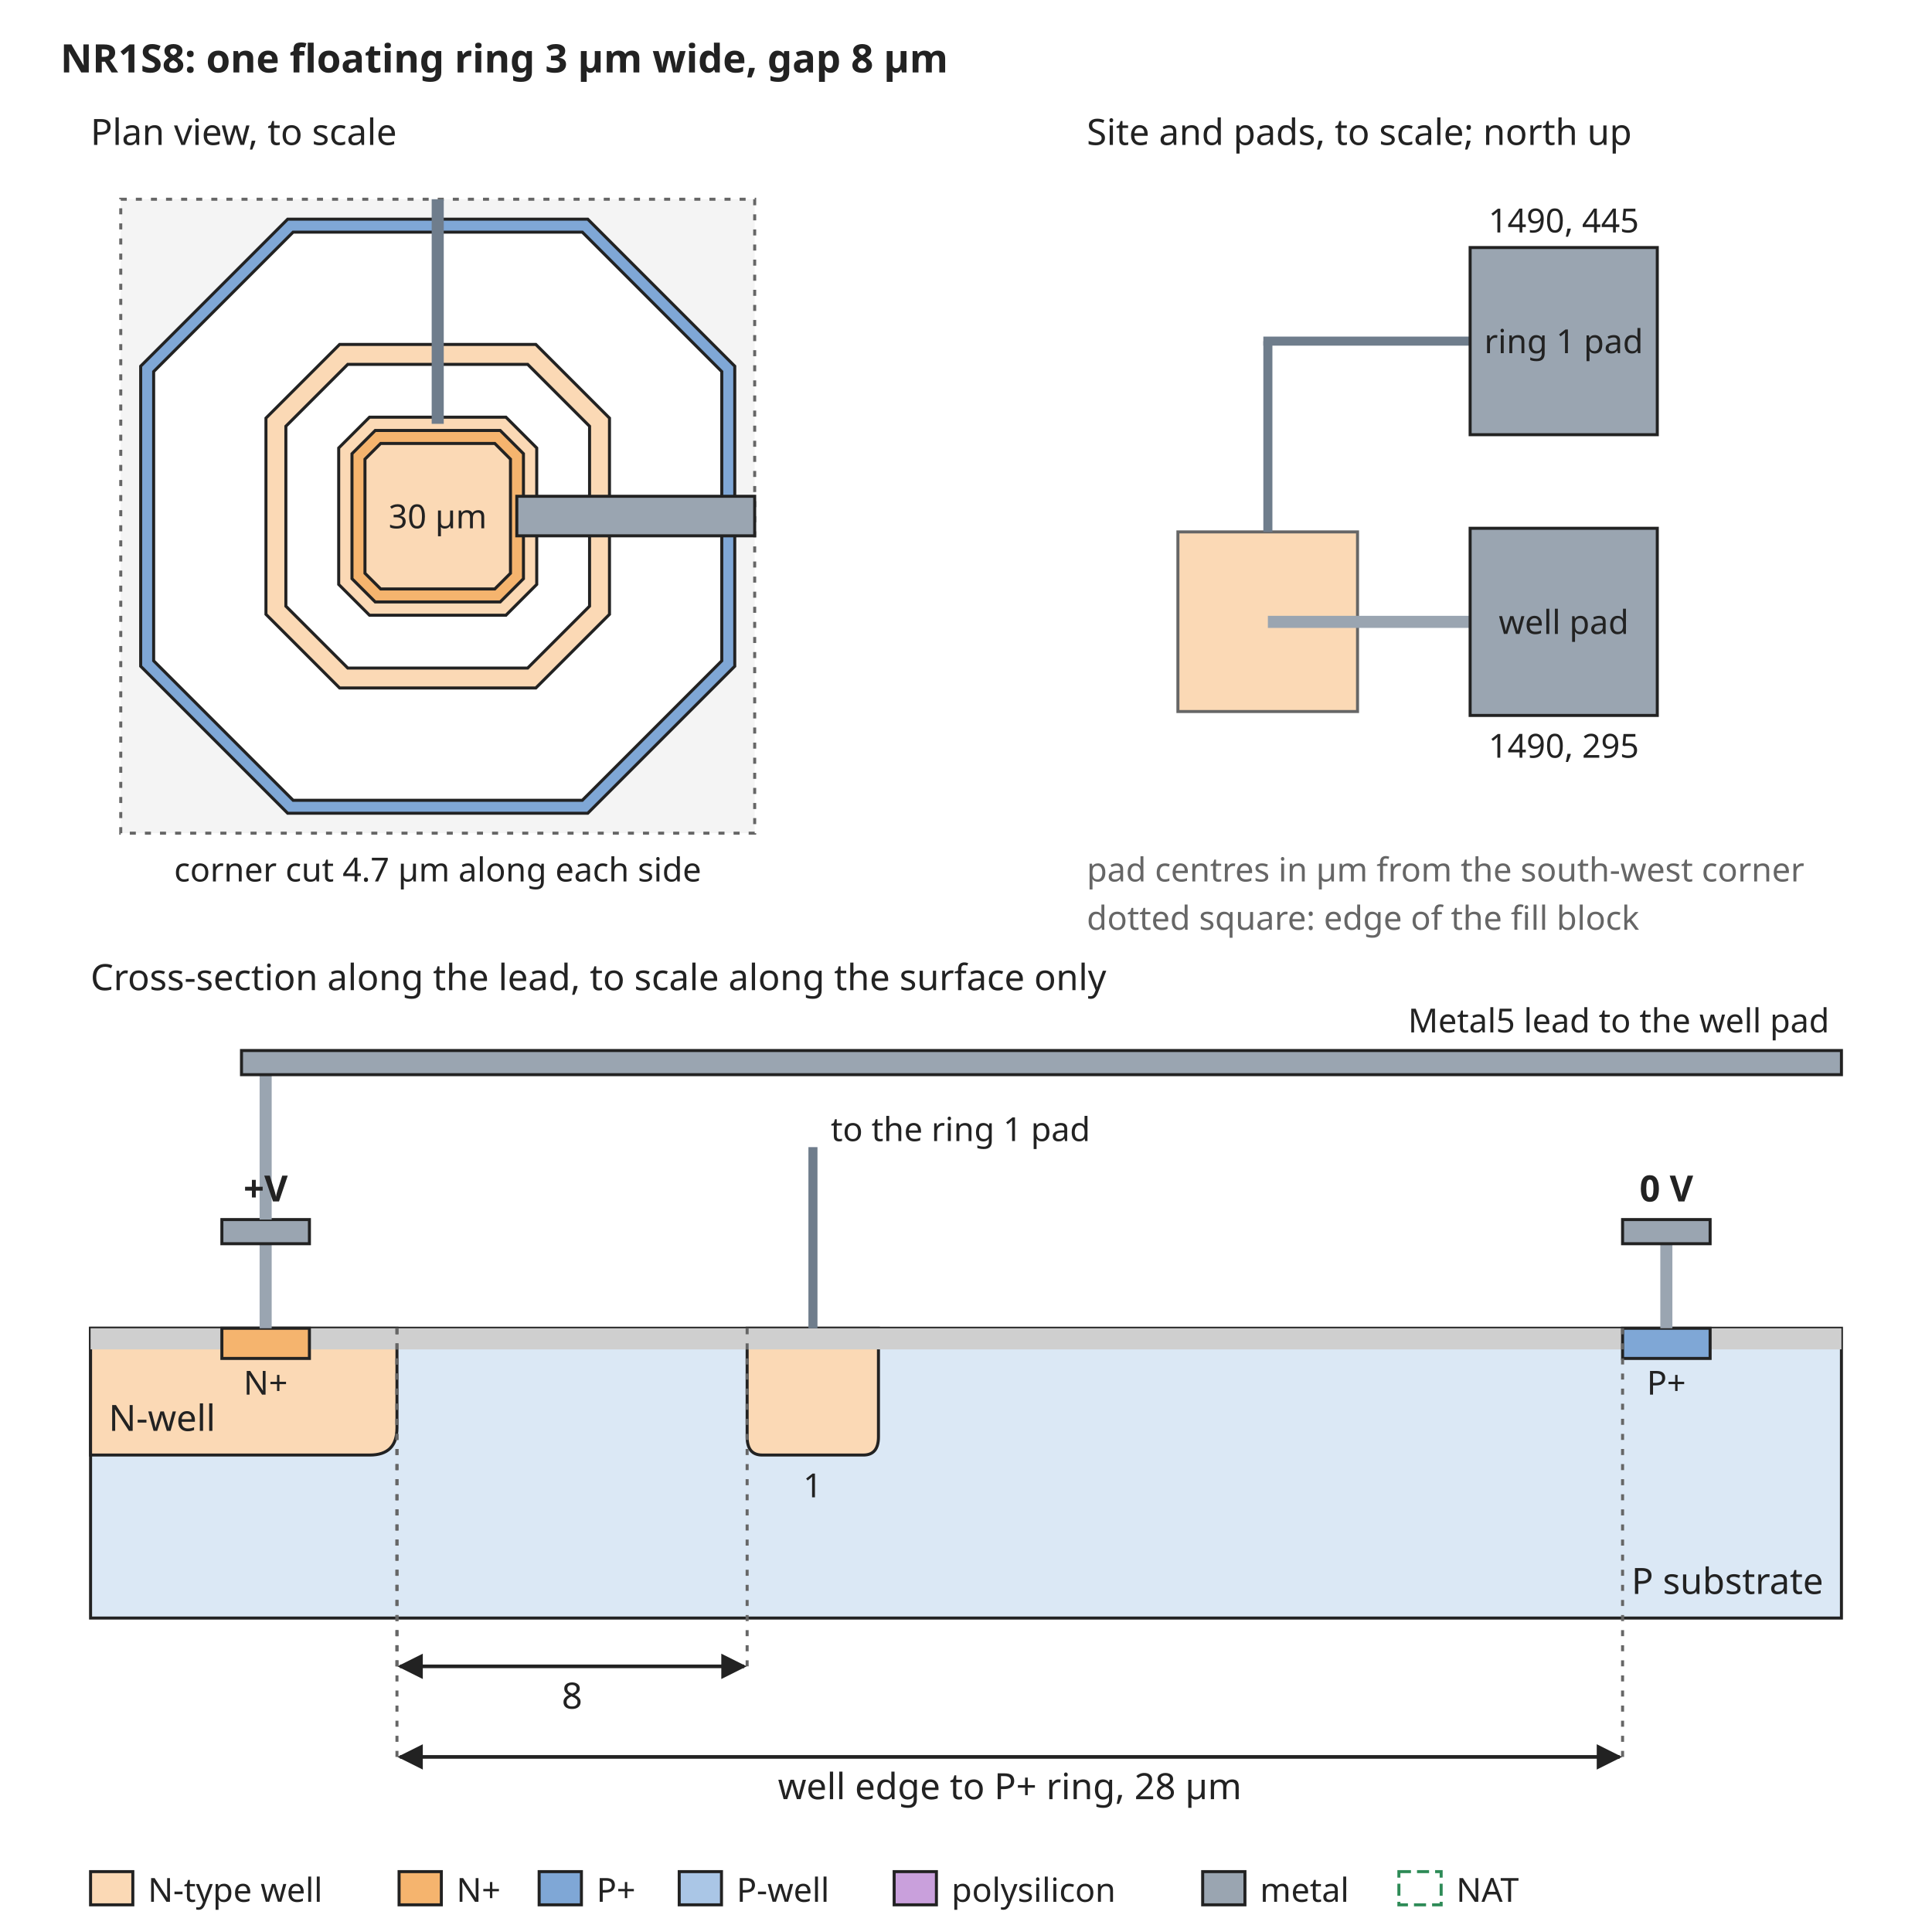
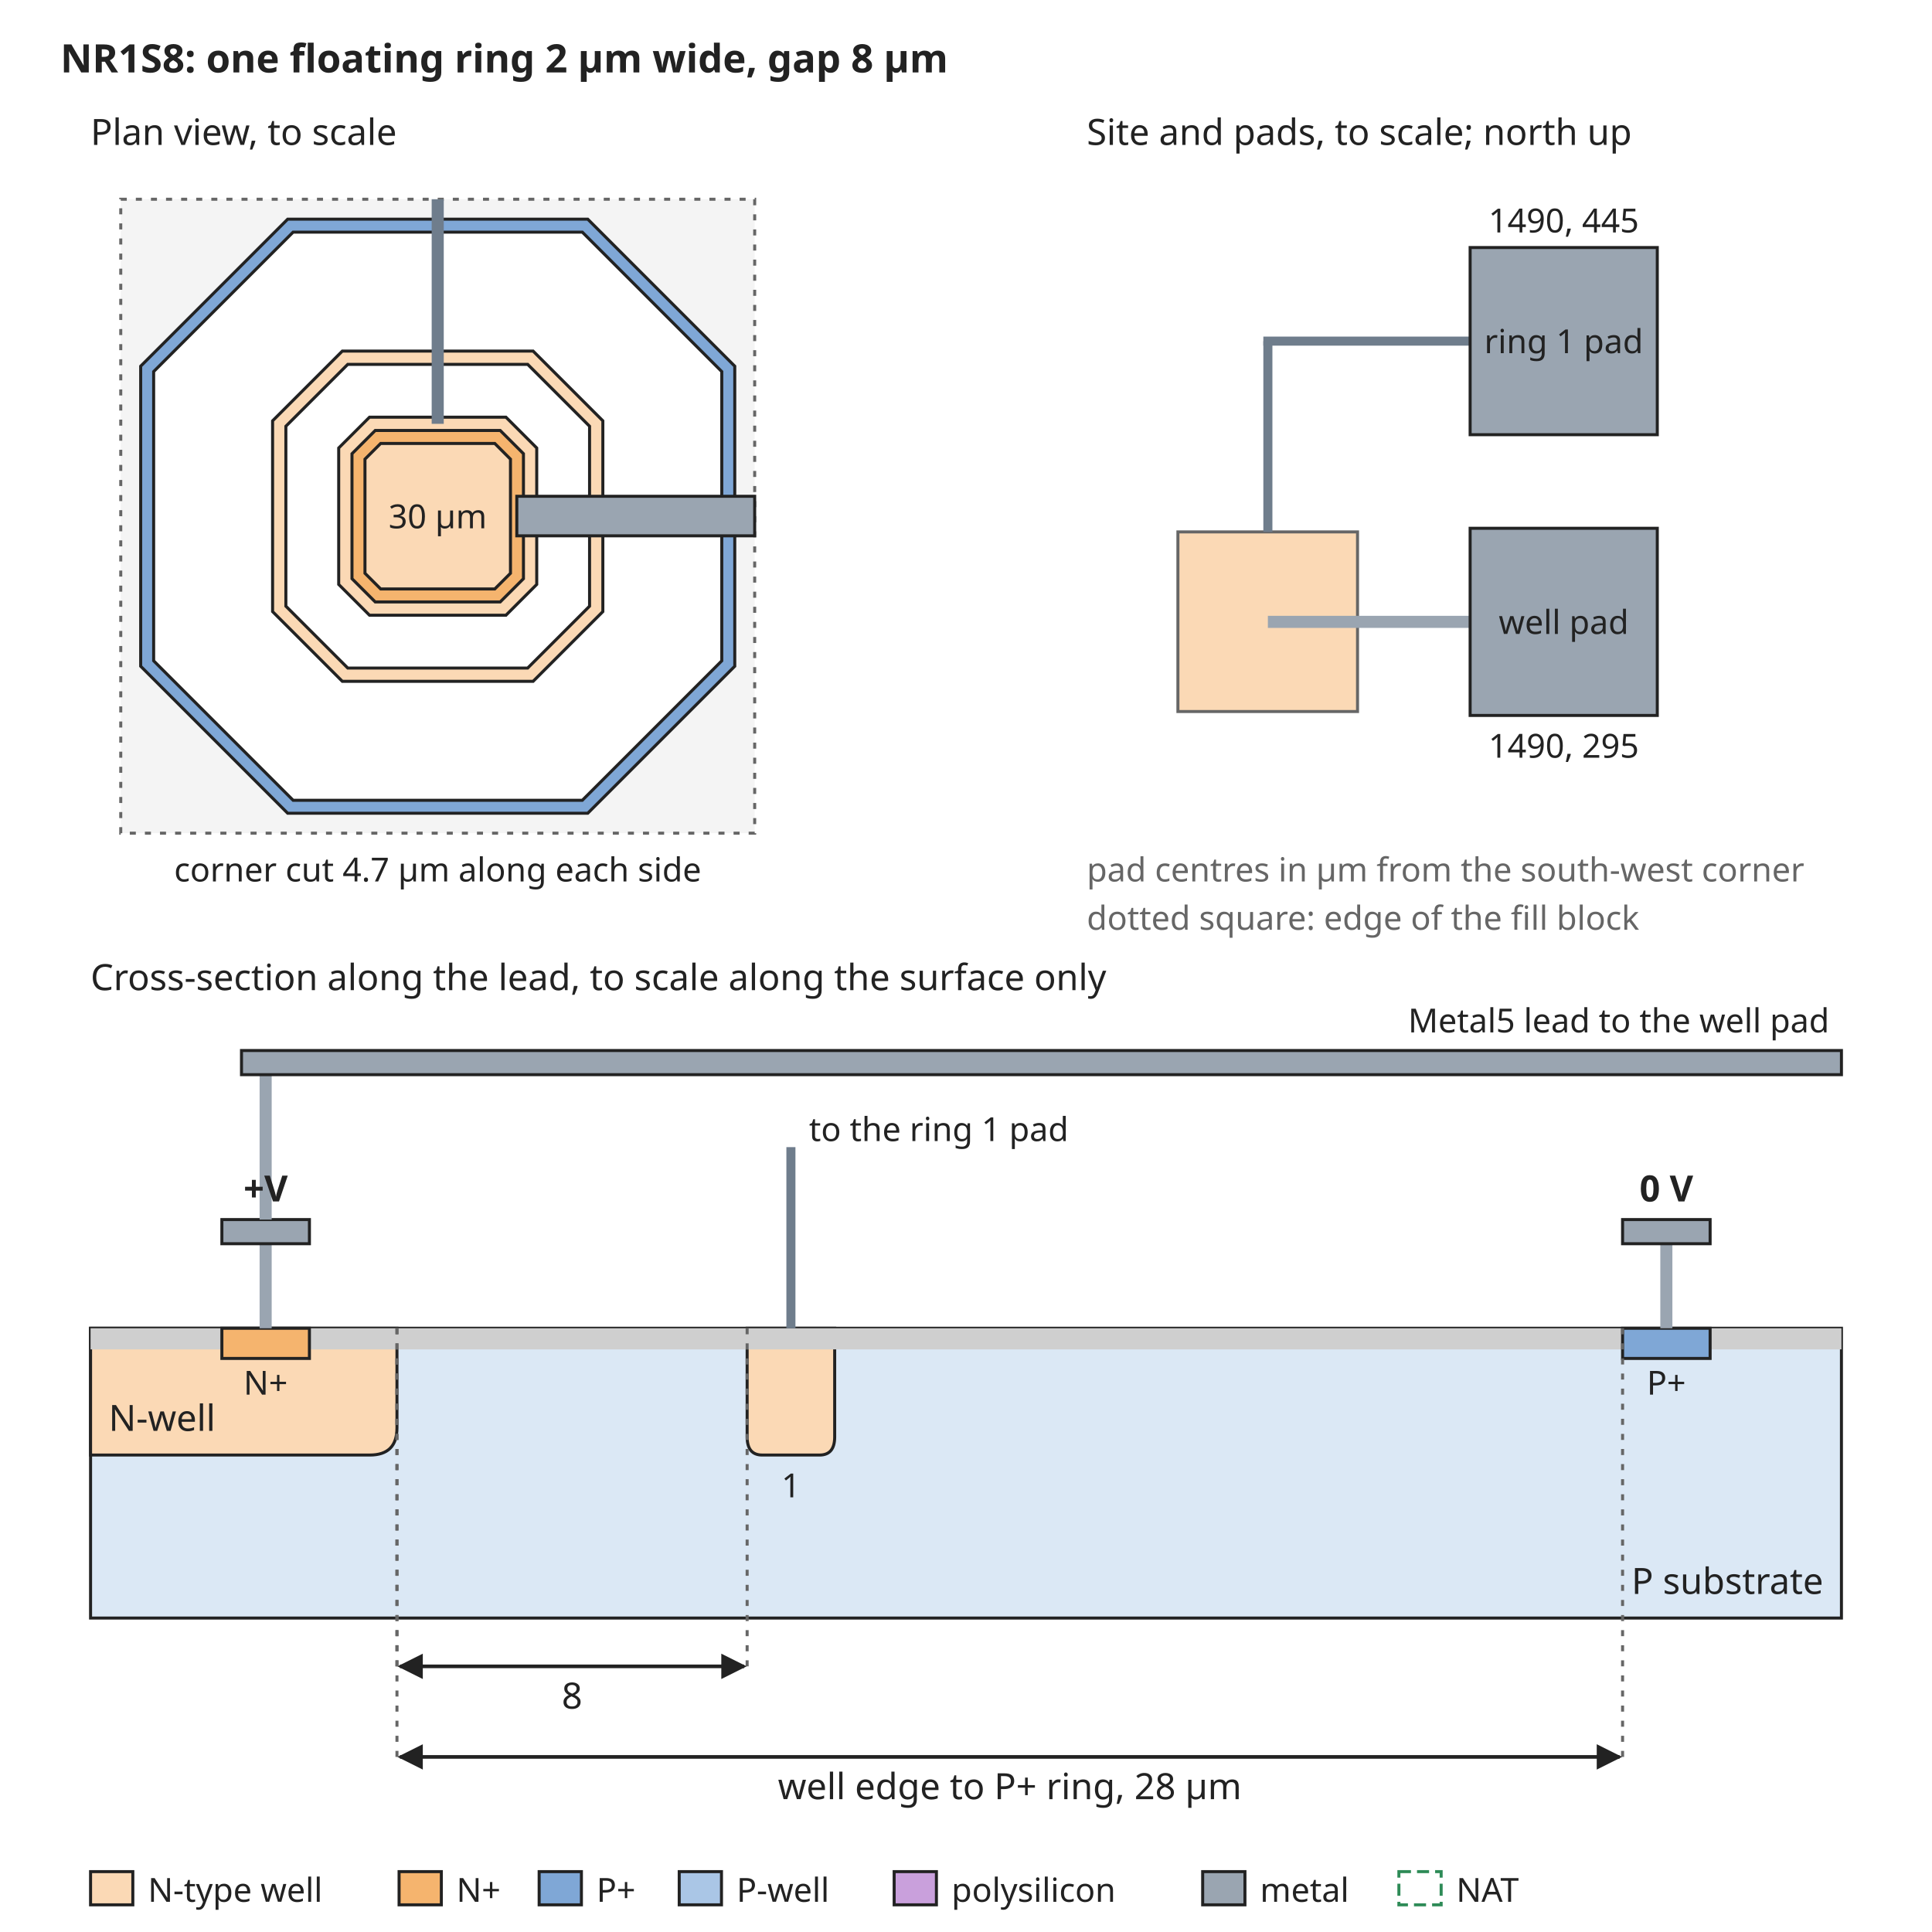
<svg xmlns="http://www.w3.org/2000/svg" width="640" height="640" viewBox="0 0 640 640" font-family="sans-serif" font-size="13">
  <rect width="640" height="640" fill="white" />
  <defs>
    <marker id="arrow" viewBox="0 0 10 10" refX="9" refY="5" markerWidth="7" markerHeight="7" orient="auto-start-reverse">
      <path d="M0,0 L10,5 L0,10 z" fill="#222222" />
    </marker>
  </defs>
-   <text x="20" y="24" text-anchor="start" font-size="13" font-weight="bold" fill="#222222">NR1S8: one floating ring 3 µm wide, gap 8 µm</text>
+   <text x="20" y="24" text-anchor="start" font-size="13" font-weight="bold" fill="#222222">NR1S8: one floating ring 2 µm wide, gap 8 µm</text>
  <rect x="40" y="66" width="210" height="210" rx="0" fill="#f4f4f4" stroke="#666666" stroke-dasharray="2 3" />
  <path d="M95.3,72.6 L194.7,72.6 L243.4,121.3 L243.4,220.7 L194.7,269.4 L95.3,269.4 L46.6,220.7 L46.6,121.3 Z" fill="#7fa7d6" stroke="#222222" stroke-width="1" />
  <path d="M97.1,76.9 L192.9,76.9 L239.1,123.1 L239.1,218.9 L192.9,265.1 L97.1,265.1 L50.9,218.9 L50.9,123.1 Z" fill="white" stroke="#222222" stroke-width="1" />
-   <path d="M112.5,114.1 L177.5,114.1 L201.9,138.5 L201.9,203.5 L177.5,227.9 L112.5,227.9 L88.1,203.5 L88.1,138.5 Z" fill="#fbd9b5" stroke="#222222" stroke-width="1" />
+   <path d="M113.4,116.3 L176.6,116.3 L199.7,139.4 L199.7,202.6 L176.6,225.7 L113.4,225.7 L90.3,202.6 L90.3,139.4 Z" fill="#fbd9b5" stroke="#222222" stroke-width="1" />
  <path d="M115.2,120.7 L174.8,120.7 L195.3,141.2 L195.3,200.8 L174.8,221.3 L115.2,221.3 L94.7,200.8 L94.7,141.2 Z" fill="white" stroke="#222222" stroke-width="1" />
  <path d="M122.4,138.2 L167.6,138.2 L177.8,148.4 L177.8,193.6 L167.6,203.8 L122.4,203.8 L112.2,193.6 L112.2,148.4 Z" fill="#fbd9b5" stroke="#222222" stroke-width="1" />
  <path d="M124.3,142.6 L165.7,142.6 L173.4,150.3 L173.4,191.7 L165.7,199.4 L124.3,199.4 L116.6,191.7 L116.6,150.3 Z" fill="#f5b46e" stroke="#222222" stroke-width="1" />
  <path d="M126.1,146.9 L163.9,146.9 L169.1,152.1 L169.1,189.9 L163.9,195.1 L126.1,195.1 L120.9,189.9 L120.9,152.1 Z" fill="#fbd9b5" stroke="#222222" stroke-width="1" />
  <rect x="143" y="66" width="4" height="74.4" rx="0" fill="#6f7d8c" stroke="none" />
  <text x="145" y="175" text-anchor="middle" font-size="11" font-weight="normal" fill="#222222">30 µm</text>
  <rect x="171.2" y="164.4" width="78.8" height="13.1" rx="0" fill="#9aa5b1" stroke="#222222" />
  <text x="30" y="48" text-anchor="start" font-size="12" font-weight="normal" fill="#222222">Plan view, to scale</text>
  <text x="145" y="292" text-anchor="middle" font-size="11" font-weight="normal" fill="#222222">corner cut 4.7 µm along each side</text>
  <text x="360" y="48" text-anchor="start" font-size="12" font-weight="normal" fill="#222222">Site and pads, to scale; north up</text>
  <rect x="390.2" y="176.2" width="59.5" height="59.5" rx="0" fill="#fbd9b5" stroke="#666666" />
  <rect x="420" y="204" width="67.0" height="4" rx="0" fill="#9aa5b1" stroke="none" />
  <rect x="487.0" y="175.0" width="62.0" height="62.0" rx="0" fill="#9aa5b1" stroke="#222222" />
  <text x="518.0" y="210" text-anchor="middle" font-size="11" font-weight="normal" fill="#222222">well pad</text>
  <text x="518.0" y="251.0" text-anchor="middle" font-size="11" font-weight="normal" fill="#222222">1490, 295</text>
  <rect x="418.5" y="113.0" width="3" height="63.2" rx="0" fill="#6f7d8c" stroke="none" />
  <rect x="418.5" y="111.5" width="68.5" height="3" rx="0" fill="#6f7d8c" stroke="none" />
  <rect x="487.0" y="82.0" width="62.0" height="62.0" rx="0" fill="#9aa5b1" stroke="#222222" />
  <text x="518.0" y="117.0" text-anchor="middle" font-size="11" font-weight="normal" fill="#222222">ring 1 pad</text>
  <text x="518.0" y="77.0" text-anchor="middle" font-size="11" font-weight="normal" fill="#222222">1490, 445</text>
  <text x="360" y="292" text-anchor="start" font-size="11" font-weight="normal" fill="#666666">pad centres in µm from the south-west corner</text>
  <text x="360" y="308" text-anchor="start" font-size="11" font-weight="normal" fill="#666666">dotted square: edge of the fill block</text>
  <text x="30" y="328" text-anchor="start" font-size="12" font-weight="normal" fill="#222222">Cross-section along the lead, to scale along the surface only</text>
  <rect x="30" y="440" width="580" height="96" rx="0" fill="#dbe8f5" stroke="#222222" />
  <path d="M30.0,440 L30.0,482 L122.5,482 Q131.5,482 131.5,473 L131.5,440 Z" fill="#fbd9b5" stroke="#222222" />
  <text x="36" y="474" text-anchor="start" font-size="12" font-weight="normal" fill="#222222">N-well</text>
-   <path d="M247.5,440 L247.5,476 Q247.5,482 252.5,482 L286.0,482 Q291.0,482 291.0,476 L291.0,440 Z" fill="#fbd9b5" stroke="#222222" />
-   <text x="269.2" y="496" text-anchor="middle" font-size="11" font-weight="normal" fill="#222222">1</text>
+   <path d="M247.5,440 L247.5,476 Q247.5,482 252.5,482 L271.5,482 Q276.5,482 276.5,476 L276.5,440 Z" fill="#fbd9b5" stroke="#222222" />
+   <text x="262.0" y="496" text-anchor="middle" font-size="11" font-weight="normal" fill="#222222">1</text>
  <rect x="30.0" y="440" width="43.5" height="7" rx="0" fill="#cfcfcf" stroke="none" />
  <rect x="102.5" y="440" width="435.0" height="7" rx="0" fill="#cfcfcf" stroke="none" />
  <rect x="566.5" y="440" width="43.5" height="7" rx="0" fill="#cfcfcf" stroke="none" />
  <rect x="73.5" y="440" width="29.0" height="10" rx="0" fill="#f5b46e" stroke="#222222" />
  <rect x="537.5" y="440" width="29.0" height="10" rx="0" fill="#7fa7d6" stroke="#222222" />
  <text x="88.0" y="462" text-anchor="middle" font-size="11" font-weight="normal" fill="#222222">N+</text>
  <text x="552.0" y="462" text-anchor="middle" font-size="11" font-weight="normal" fill="#222222">P+</text>
  <text x="604" y="528" text-anchor="end" font-size="12" font-weight="normal" fill="#222222">P substrate</text>
  <rect x="86.0" y="412" width="4" height="28" rx="0" fill="#9aa5b1" stroke="none" />
  <rect x="73.5" y="404" width="29.0" height="8" rx="0" fill="#9aa5b1" stroke="#222222" />
  <rect x="550.0" y="412" width="4" height="28" rx="0" fill="#9aa5b1" stroke="none" />
  <rect x="537.5" y="404" width="29.0" height="8" rx="0" fill="#9aa5b1" stroke="#222222" />
  <text x="552.0" y="398" text-anchor="middle" font-size="12" font-weight="bold" fill="#222222">0 V</text>
  <rect x="86.0" y="356" width="4" height="48" rx="0" fill="#9aa5b1" stroke="none" />
  <rect x="80.0" y="348" width="530.0" height="8" rx="0" fill="#9aa5b1" stroke="#222222" />
  <text x="606" y="342" text-anchor="end" font-size="11" font-weight="normal" fill="#222222">Metal5 lead to the well pad</text>
  <text x="88.0" y="398" text-anchor="middle" font-size="12" font-weight="bold" fill="#222222">+V</text>
-   <rect x="267.8" y="380" width="3" height="60" rx="0" fill="#6f7d8c" stroke="none" />
-   <text x="275.2" y="378" text-anchor="start" font-size="11" font-weight="normal" fill="#222222">to the ring 1 pad</text>
+   <rect x="260.5" y="380" width="3" height="60" rx="0" fill="#6f7d8c" stroke="none" />
+   <text x="268.0" y="378" text-anchor="start" font-size="11" font-weight="normal" fill="#222222">to the ring 1 pad</text>
  <line x1="131.5" y1="440" x2="131.5" y2="552" stroke="#666666" stroke-width="1" stroke-dasharray="2 3" />
  <line x1="247.5" y1="440" x2="247.5" y2="552" stroke="#666666" stroke-width="1" stroke-dasharray="2 3" />
  <line x1="132.5" y1="552" x2="246.5" y2="552" stroke="#222222" stroke-width="1.2" marker-end="url(#arrow)" marker-start="url(#arrow)" />
  <text x="189.5" y="566" text-anchor="middle" font-size="12" font-weight="normal" fill="#222222">8</text>
  <line x1="131.5" y1="440" x2="131.5" y2="582" stroke="#666666" stroke-width="1" stroke-dasharray="2 3" />
  <line x1="537.5" y1="440" x2="537.5" y2="582" stroke="#666666" stroke-width="1" stroke-dasharray="2 3" />
  <line x1="132.5" y1="582" x2="536.5" y2="582" stroke="#222222" stroke-width="1.2" marker-end="url(#arrow)" marker-start="url(#arrow)" />
  <text x="334.5" y="596" text-anchor="middle" font-size="12" font-weight="normal" fill="#222222">well edge to P+ ring, 28 µm</text>
  <rect x="30" y="620" width="14" height="11" rx="0" fill="#fbd9b5" stroke="#222222" />
  <text x="49" y="630" text-anchor="start" font-size="11" font-weight="normal" fill="#222222">N-type well</text>
  <rect x="132.2" y="620" width="14" height="11" rx="0" fill="#f5b46e" stroke="#222222" />
  <text x="151.2" y="630" text-anchor="start" font-size="11" font-weight="normal" fill="#222222">N+</text>
  <rect x="178.6" y="620" width="14" height="11" rx="0" fill="#7fa7d6" stroke="#222222" />
  <text x="197.6" y="630" text-anchor="start" font-size="11" font-weight="normal" fill="#222222">P+</text>
  <rect x="225.0" y="620" width="14" height="11" rx="0" fill="#aac6e6" stroke="#222222" />
  <text x="244.0" y="630" text-anchor="start" font-size="11" font-weight="normal" fill="#222222">P-well</text>
  <rect x="296.2" y="620" width="14" height="11" rx="0" fill="#c9a0dc" stroke="#222222" />
  <text x="315.2" y="630" text-anchor="start" font-size="11" font-weight="normal" fill="#222222">polysilicon</text>
  <rect x="398.4" y="620" width="14" height="11" rx="0" fill="#9aa5b1" stroke="#222222" />
  <text x="417.4" y="630" text-anchor="start" font-size="11" font-weight="normal" fill="#222222">metal</text>
  <rect x="463.4" y="620" width="14" height="11" rx="0" fill="none" stroke="#2e8b57" stroke-dasharray="4 2" />
  <text x="482.4" y="630" text-anchor="start" font-size="11" font-weight="normal" fill="#222222">NAT</text>
</svg>
